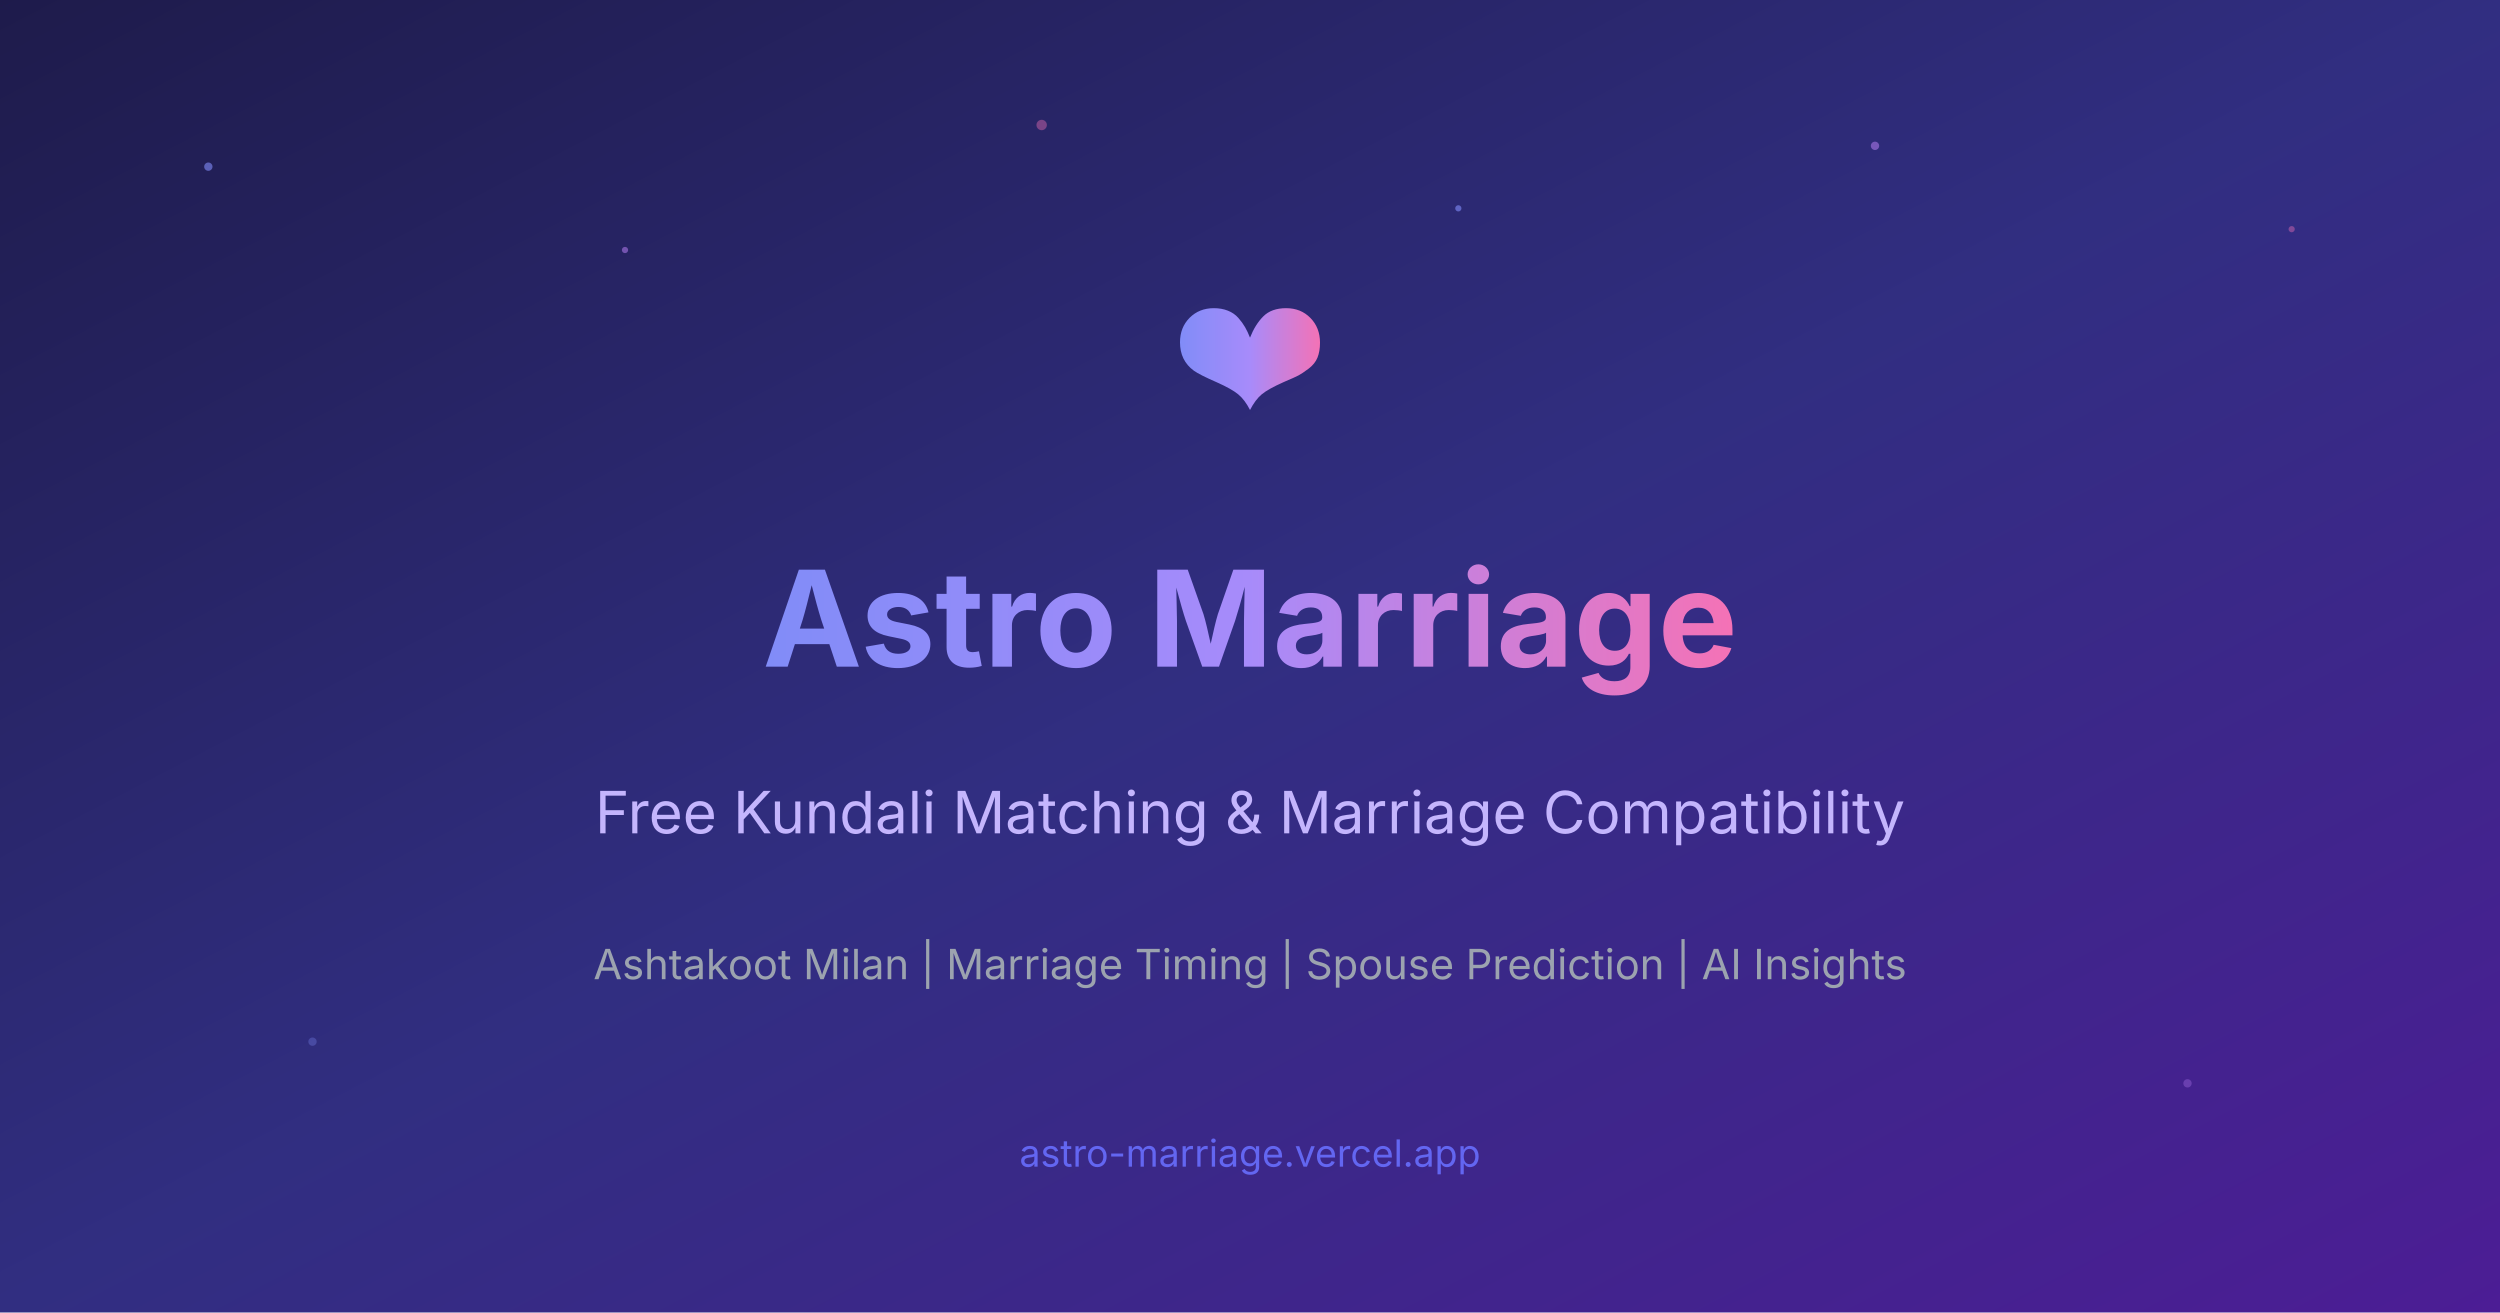
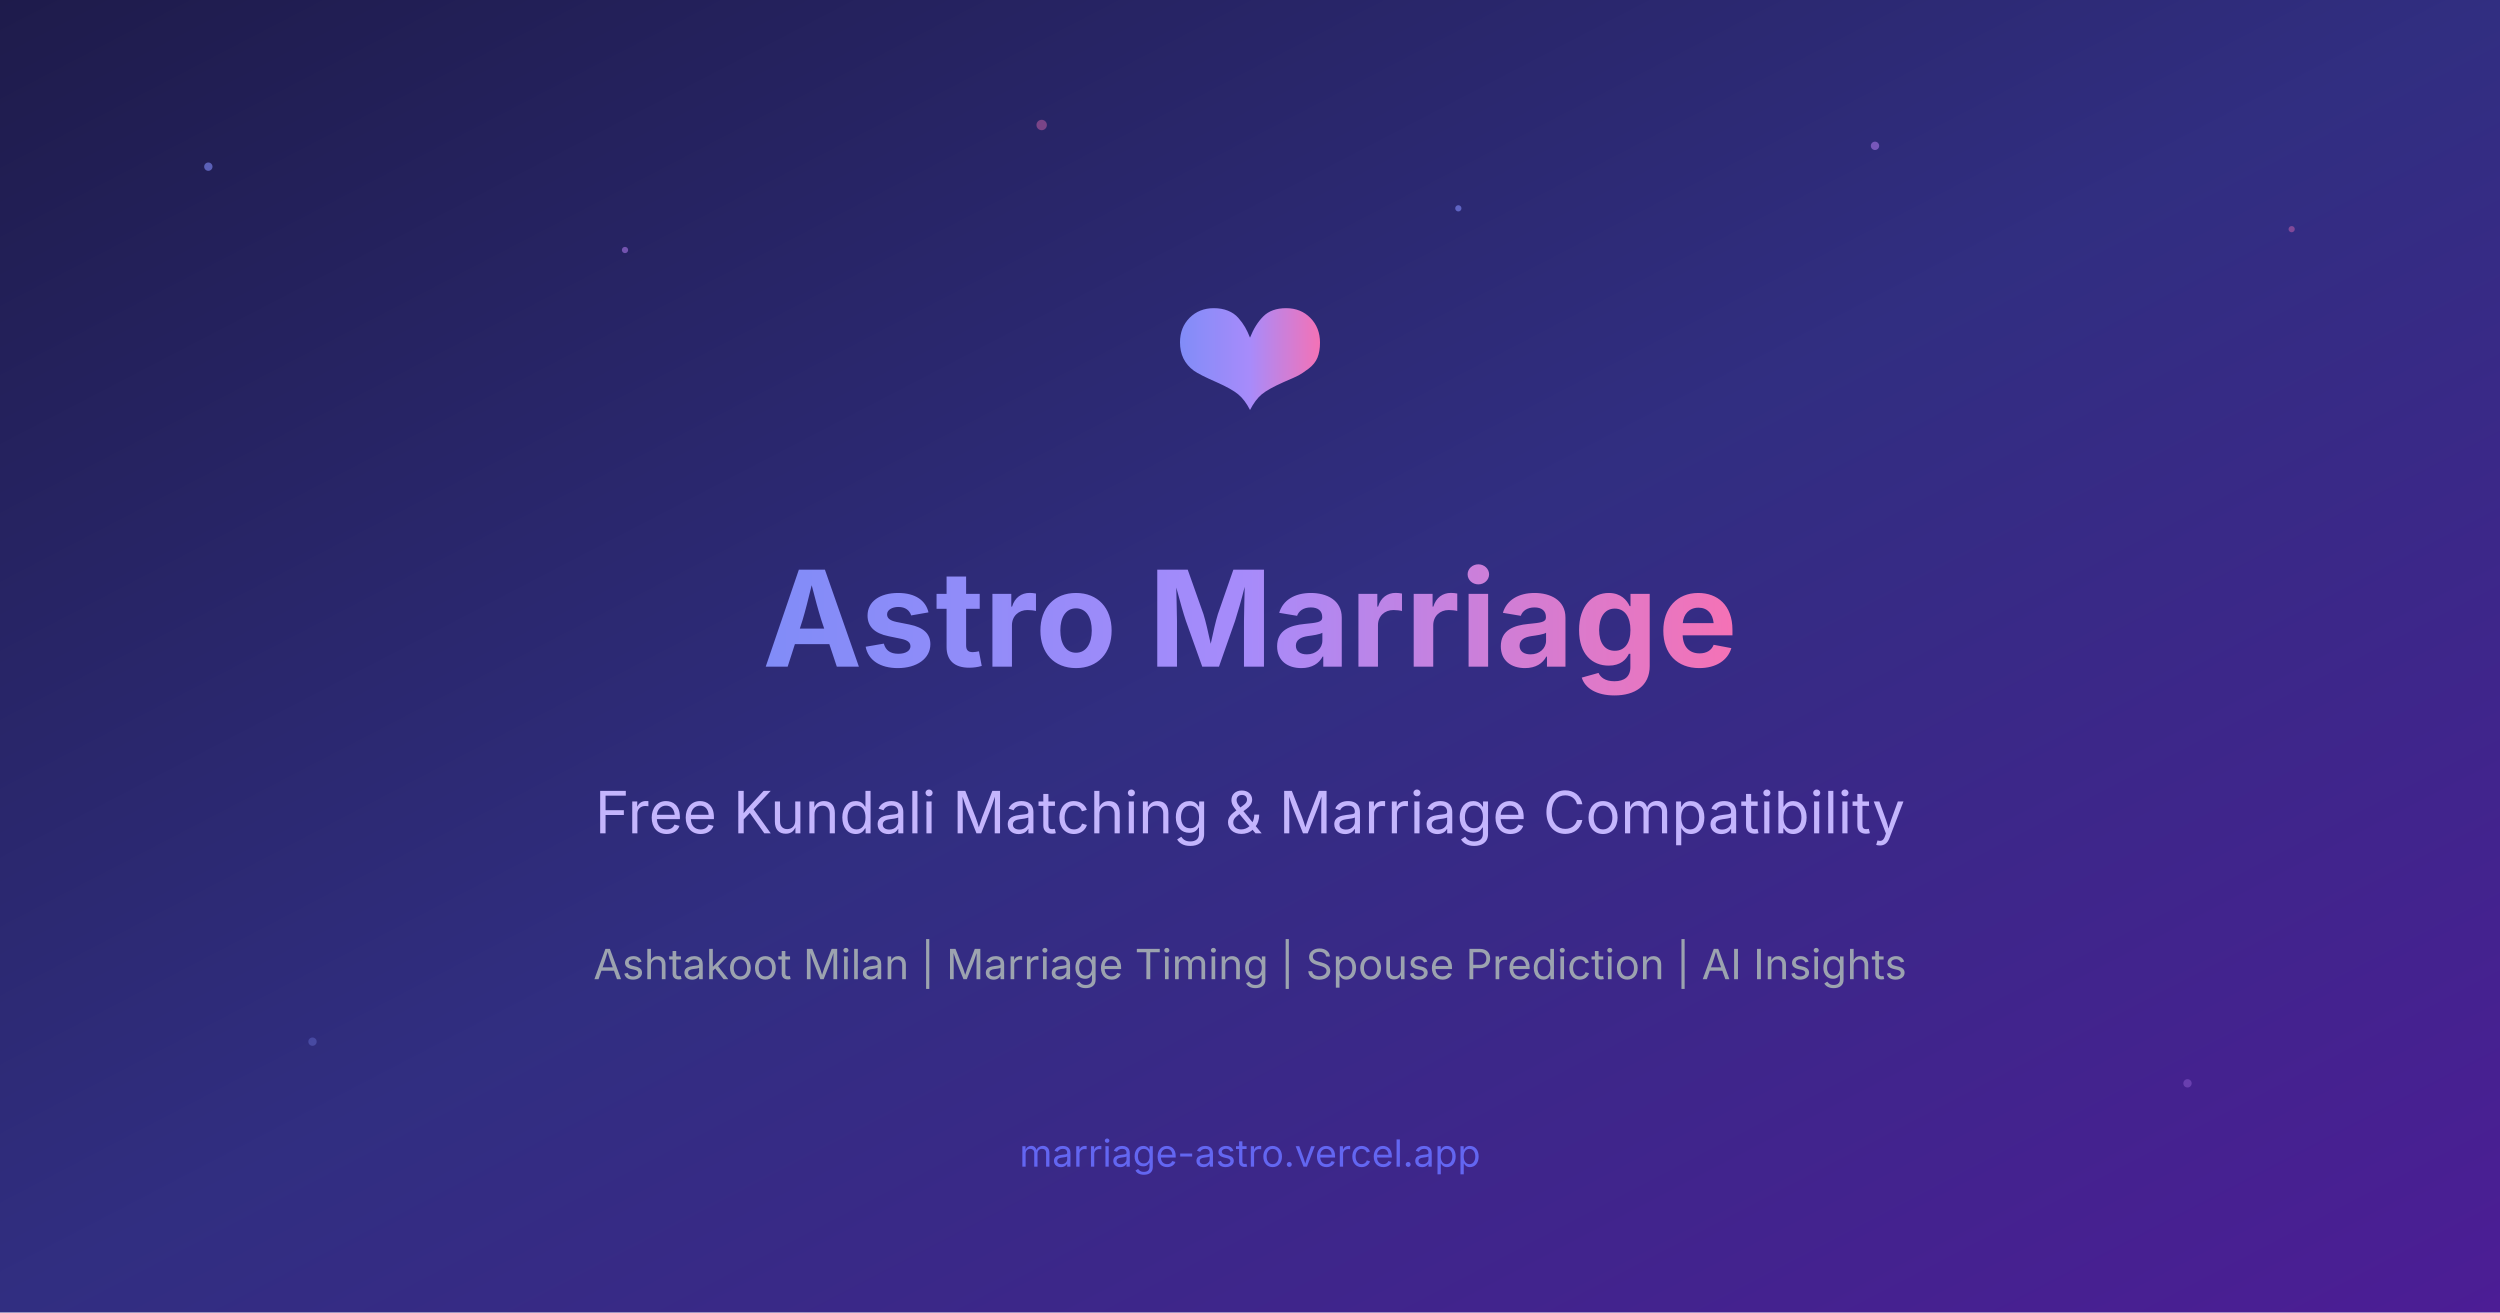
<svg xmlns="http://www.w3.org/2000/svg" width="1200" height="630" viewBox="0 0 1200 630">
  <defs>
    <linearGradient id="bg" x1="0%" y1="0%" x2="100%" y2="100%">
      <stop offset="0%" style="stop-color:#1e1b4b" />
      <stop offset="50%" style="stop-color:#312e81" />
      <stop offset="100%" style="stop-color:#4c1d95" />
    </linearGradient>
    <linearGradient id="textGrad" x1="0%" y1="0%" x2="100%" y2="0%">
      <stop offset="0%" style="stop-color:#818cf8" />
      <stop offset="50%" style="stop-color:#a78bfa" />
      <stop offset="100%" style="stop-color:#f472b6" />
    </linearGradient>
  </defs>
  <rect width="1200" height="630" fill="url(#bg)" />
  <circle cx="100" cy="80" r="2" fill="#818cf8" opacity="0.6" />
  <circle cx="300" cy="120" r="1.5" fill="#c084fc" opacity="0.5" />
  <circle cx="500" cy="60" r="2.5" fill="#f472b6" opacity="0.4" />
  <circle cx="700" cy="100" r="1.5" fill="#818cf8" opacity="0.6" />
  <circle cx="900" cy="70" r="2" fill="#c084fc" opacity="0.5" />
  <circle cx="1100" cy="110" r="1.5" fill="#f472b6" opacity="0.4" />
  <circle cx="150" cy="500" r="2" fill="#818cf8" opacity="0.3" />
  <circle cx="1050" cy="520" r="2" fill="#c084fc" opacity="0.3" />
  <text x="600" y="200" text-anchor="middle" font-size="80" fill="url(#textGrad)">❤</text>
  <text x="600" y="320" text-anchor="middle" font-family="system-ui, -apple-system, sans-serif" font-size="64" font-weight="bold" fill="url(#textGrad)">Astro Marriage</text>
  <text x="600" y="400" text-anchor="middle" font-family="system-ui, -apple-system, sans-serif" font-size="28" fill="#c4b5fd">Free Kundali Matching &amp; Marriage Compatibility</text>
  <text x="600" y="470" text-anchor="middle" font-family="system-ui, -apple-system, sans-serif" font-size="20" fill="#9ca3af">Ashtakoot Milan  |  Marriage Timing  |  Spouse Prediction  |  AI Insights</text>
-   <text x="600" y="560" text-anchor="middle" font-family="system-ui, -apple-system, sans-serif" font-size="18" fill="#6366f1">astro-marriage.vercel.app</text>
+   <text x="600" y="560" text-anchor="middle" font-family="system-ui, -apple-system, sans-serif" font-size="18" fill="#6366f1">marriage-astro.vercel.app</text>
</svg>
